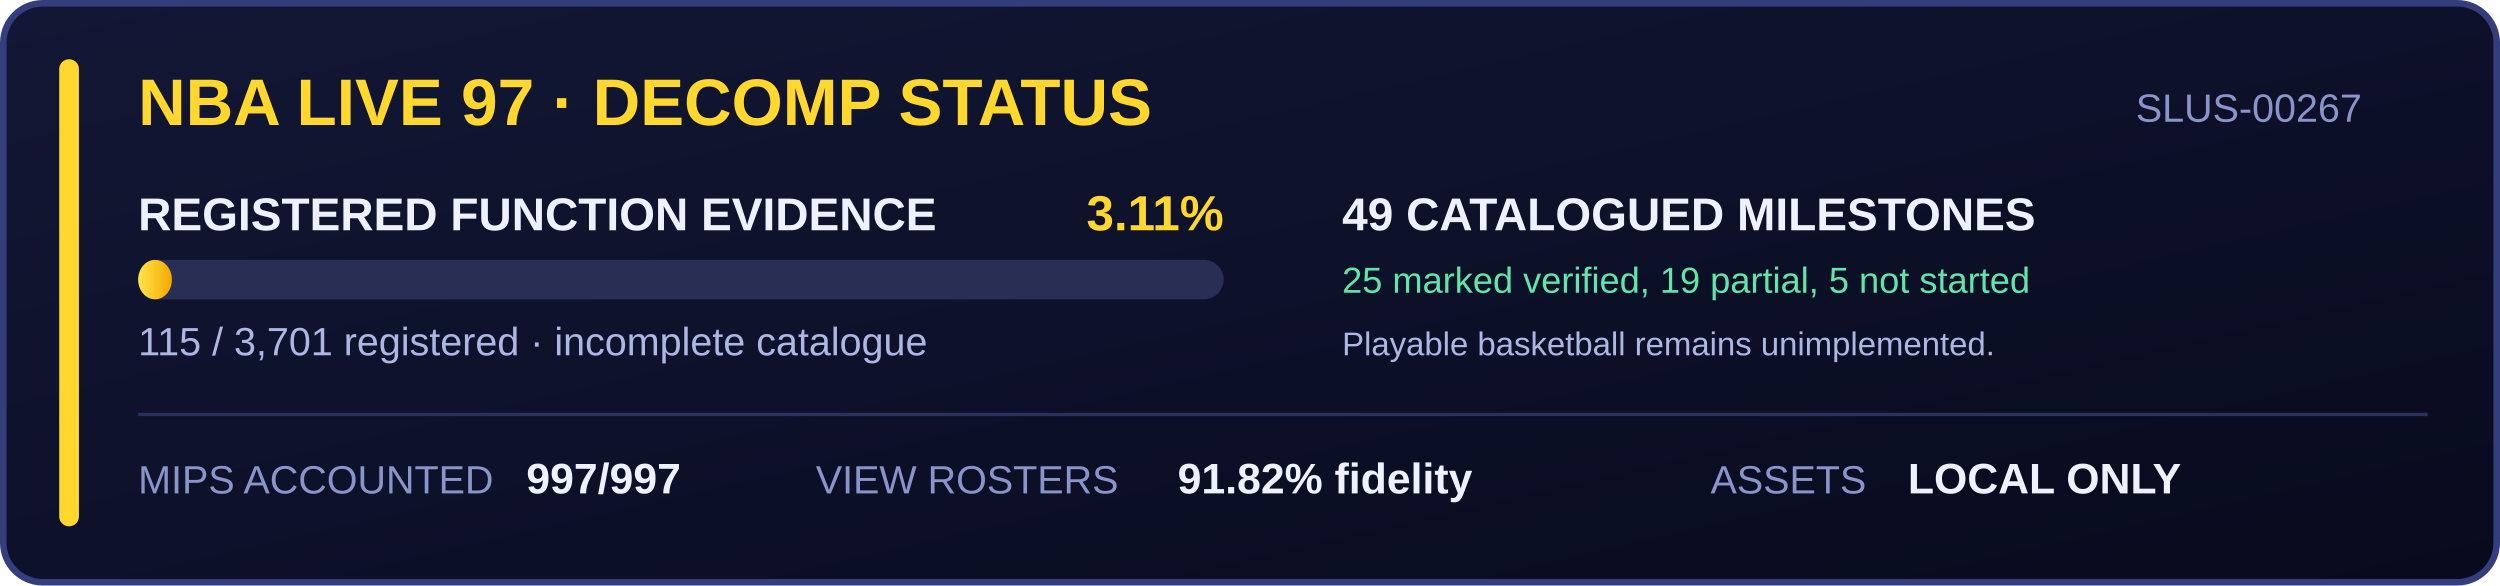
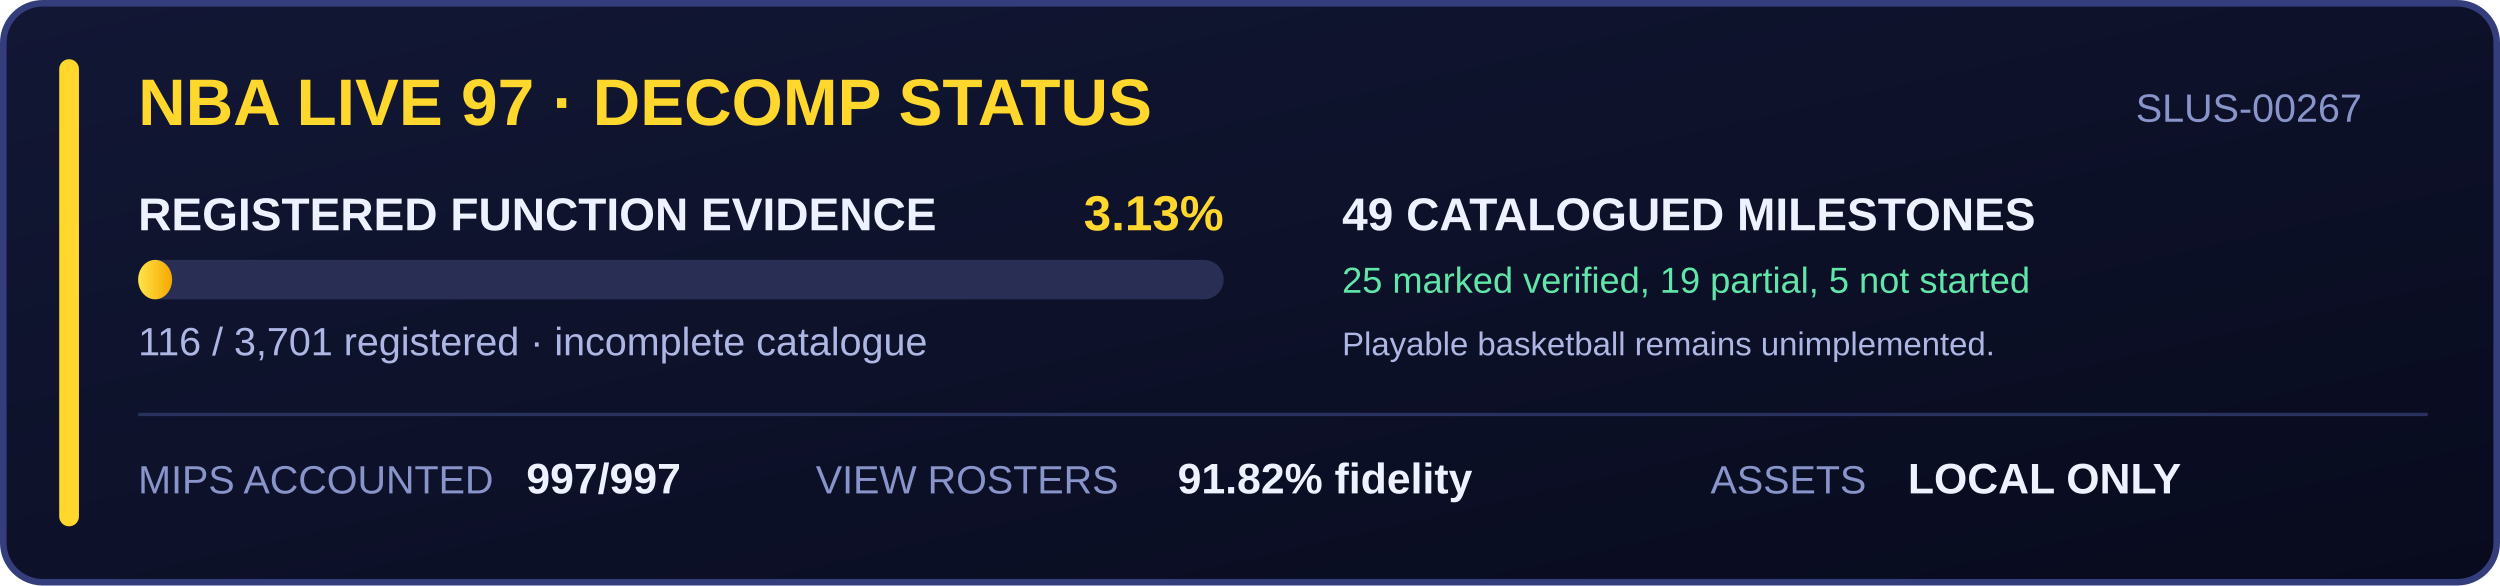
<svg xmlns="http://www.w3.org/2000/svg" width="760" height="178" viewBox="0 0 760 178" role="img" aria-labelledby="title desc">
  <defs>
    <linearGradient id="panel" x1="0" y1="0" x2="1" y2="1">
      <stop stop-color="#121735" />
      <stop offset="1" stop-color="#080b1d" />
    </linearGradient>
    <linearGradient id="gold" x1="0" y1="0" x2="1" y2="0">
      <stop stop-color="#ffe44a" />
      <stop offset="1" stop-color="#f6a800" />
    </linearGradient>
  </defs>
  <rect x="1" y="1" width="758" height="176" rx="12" fill="url(#panel)" stroke="#343e7d" stroke-width="2" />
  <rect x="18" y="18" width="6" height="142" rx="3" fill="#ffd72d" />
  <g font-family="Segoe UI, Arial, sans-serif">
    <text x="42" y="38" fill="#ffd72d" font-size="20" font-weight="700">NBA LIVE 97 · DECOMP STATUS</text>
    <text x="718" y="37" fill="#8994ca" font-size="12" text-anchor="end">SLUS-00267</text>
    <text x="42" y="70" fill="#eef1ff" font-size="14" font-weight="600">REGISTERED FUNCTION EVIDENCE</text>
-     <text x="372" y="70" fill="#ffd72d" font-size="15" font-weight="700" text-anchor="end">3.11%</text>
+     <text x="372" y="70" fill="#ffd72d" font-size="15" font-weight="700" text-anchor="end">3.13%</text>
    <rect x="42" y="79" width="330" height="12" rx="6" fill="#282e54" />
-     <rect x="42" y="79" width="10.26" height="12" rx="6" fill="url(#gold)" />
-     <text x="42" y="108" fill="#aeb7e4" font-size="12">115 / 3,701 registered · incomplete catalogue</text>
+     <rect x="42" y="79" width="10.33" height="12" rx="6" fill="url(#gold)" />
+     <text x="42" y="108" fill="#aeb7e4" font-size="12">116 / 3,701 registered · incomplete catalogue</text>
    <text x="408" y="70" fill="#eef1ff" font-size="14" font-weight="600">49 CATALOGUED MILESTONES</text>
    <text x="408" y="89" fill="#60e6a8" font-size="11">25 marked verified, 19 partial, 5 not started</text>
    <text x="408" y="108" fill="#aeb7e4" font-size="10">Playable basketball remains unimplemented.</text>
    <line x1="42" y1="126" x2="738" y2="126" stroke="#29315f" />
    <text x="42" y="150" fill="#8994ca" font-size="12">MIPS ACCOUNTED</text>
    <text x="160" y="150" fill="#eef1ff" font-size="13" font-weight="700">997/997</text>
    <text x="248" y="150" fill="#8994ca" font-size="12">VIEW ROSTERS</text>
    <text x="358" y="150" fill="#eef1ff" font-size="13" font-weight="700">91.82% fidelity</text>
    <text x="520" y="150" fill="#8994ca" font-size="12">ASSETS</text>
    <text x="580" y="150" fill="#eef1ff" font-size="13" font-weight="700">LOCAL ONLY</text>
  </g>
</svg>
